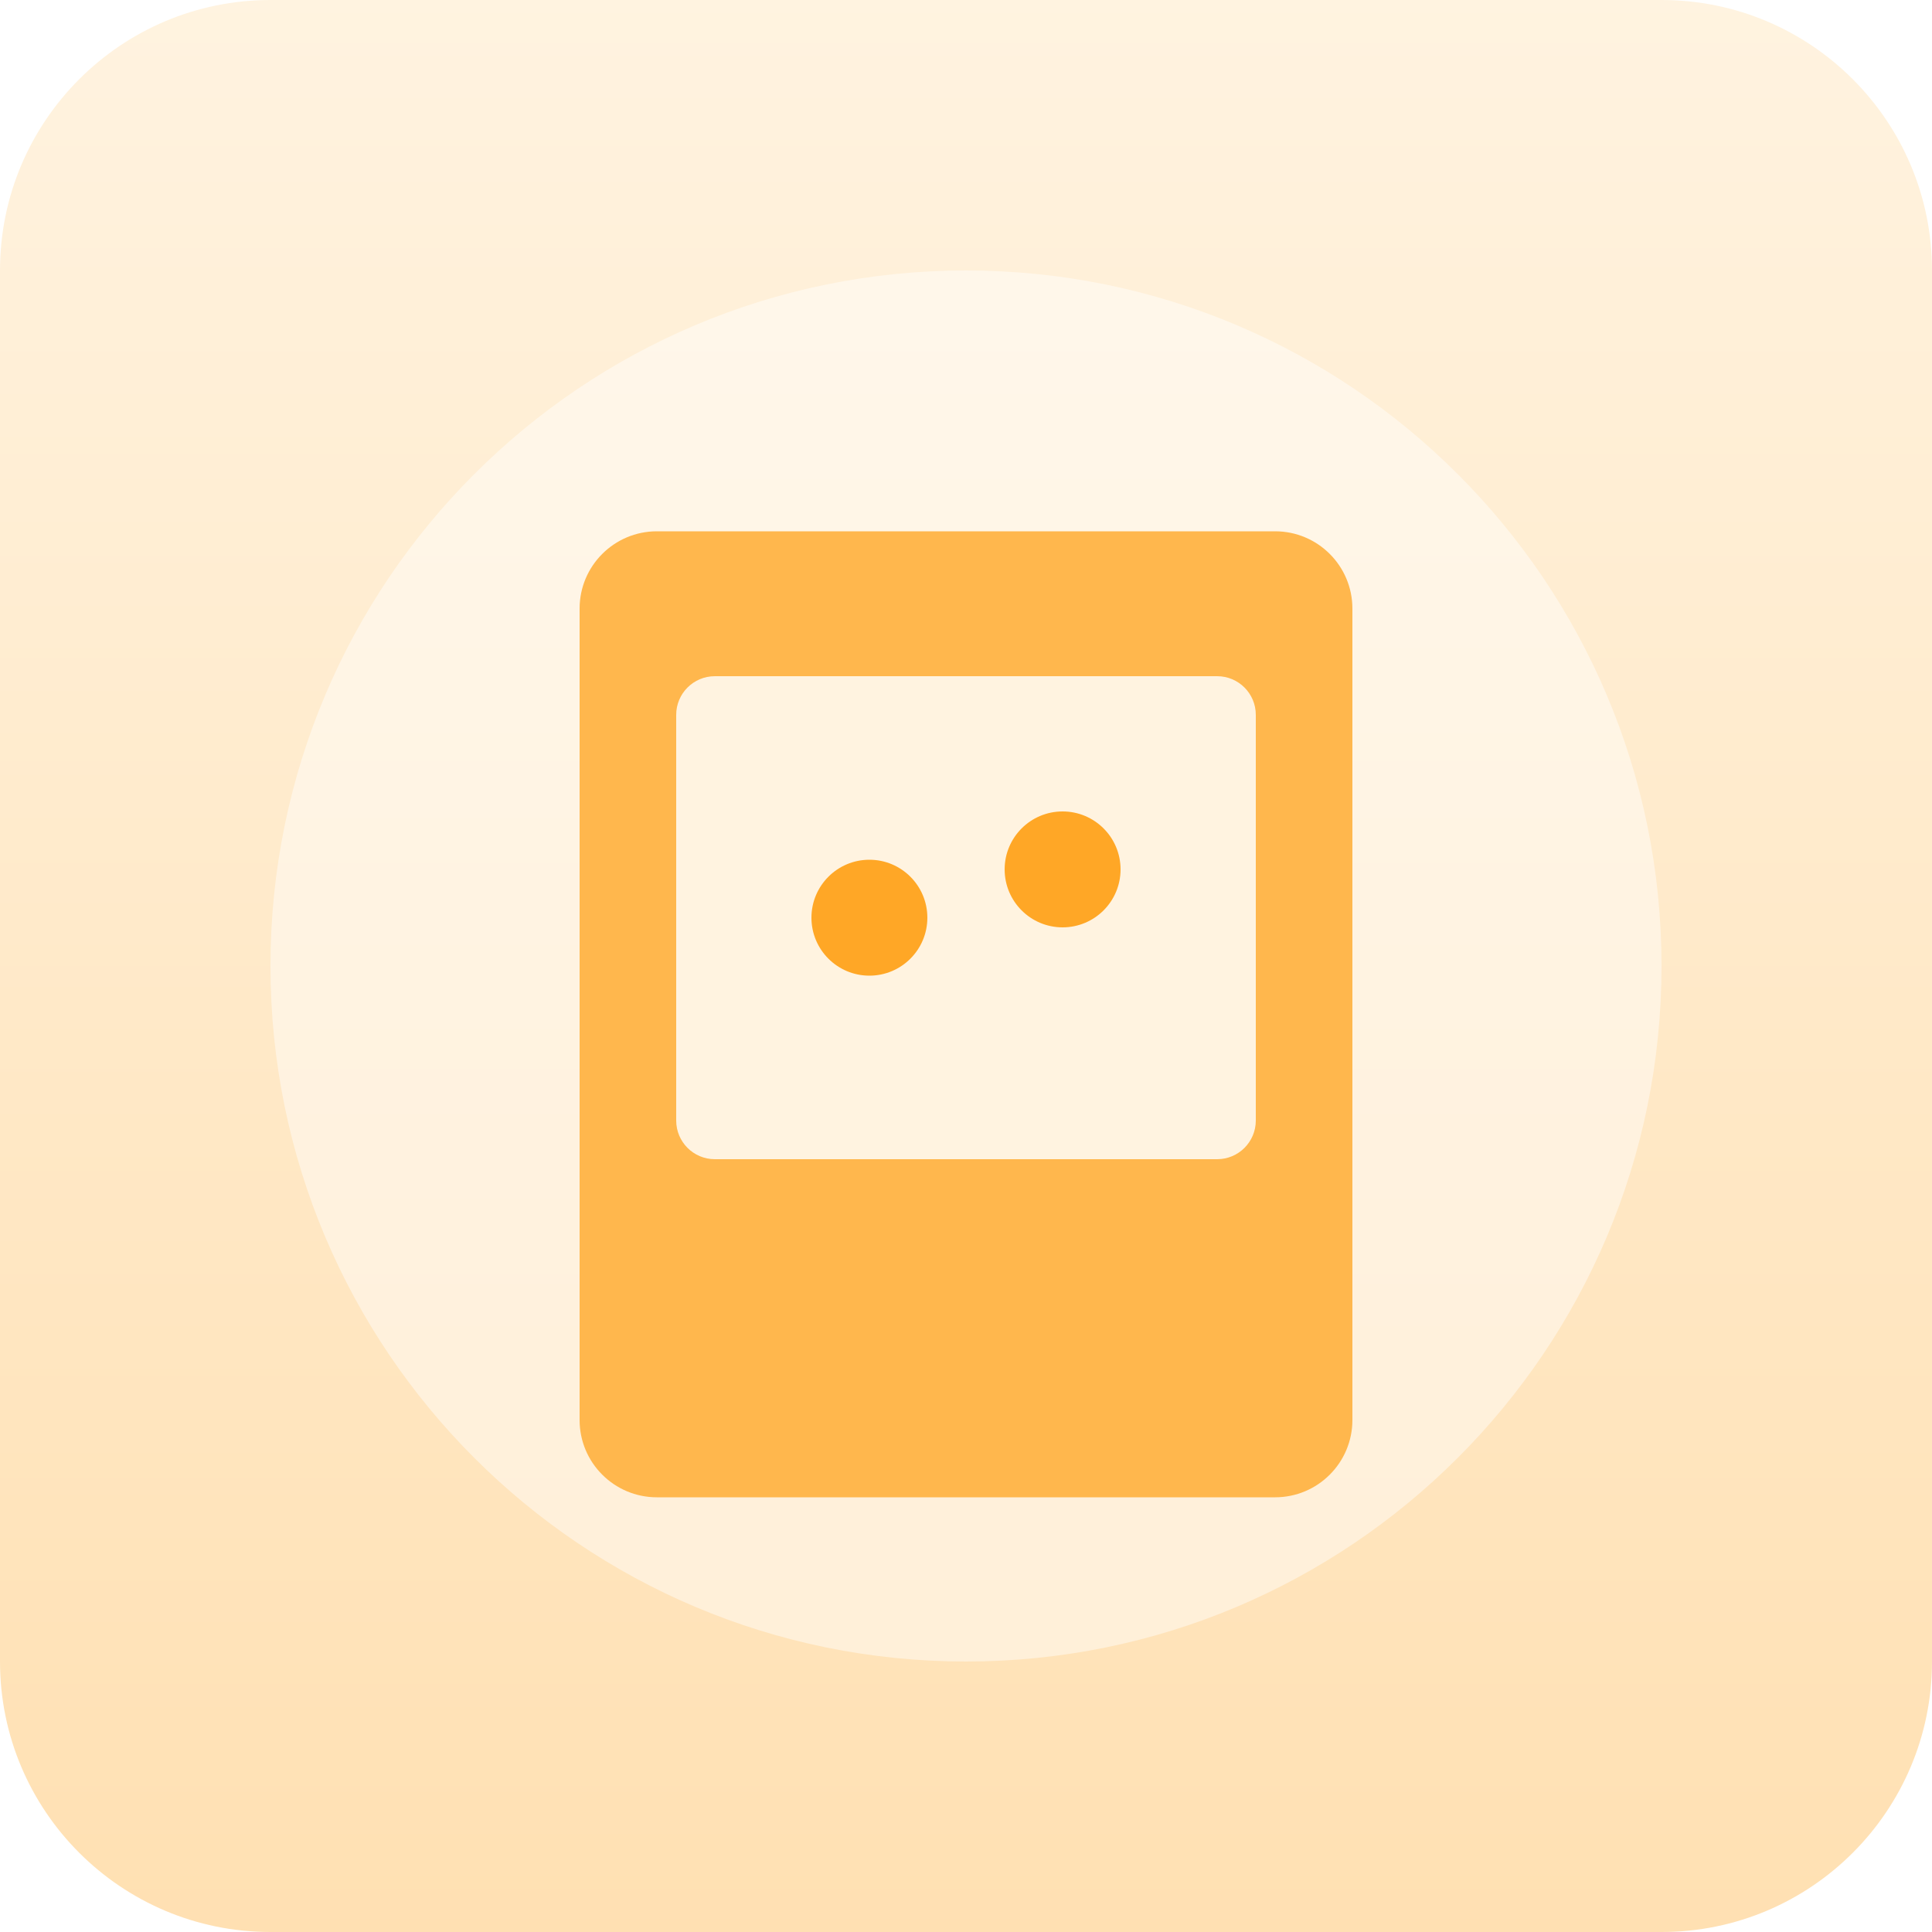
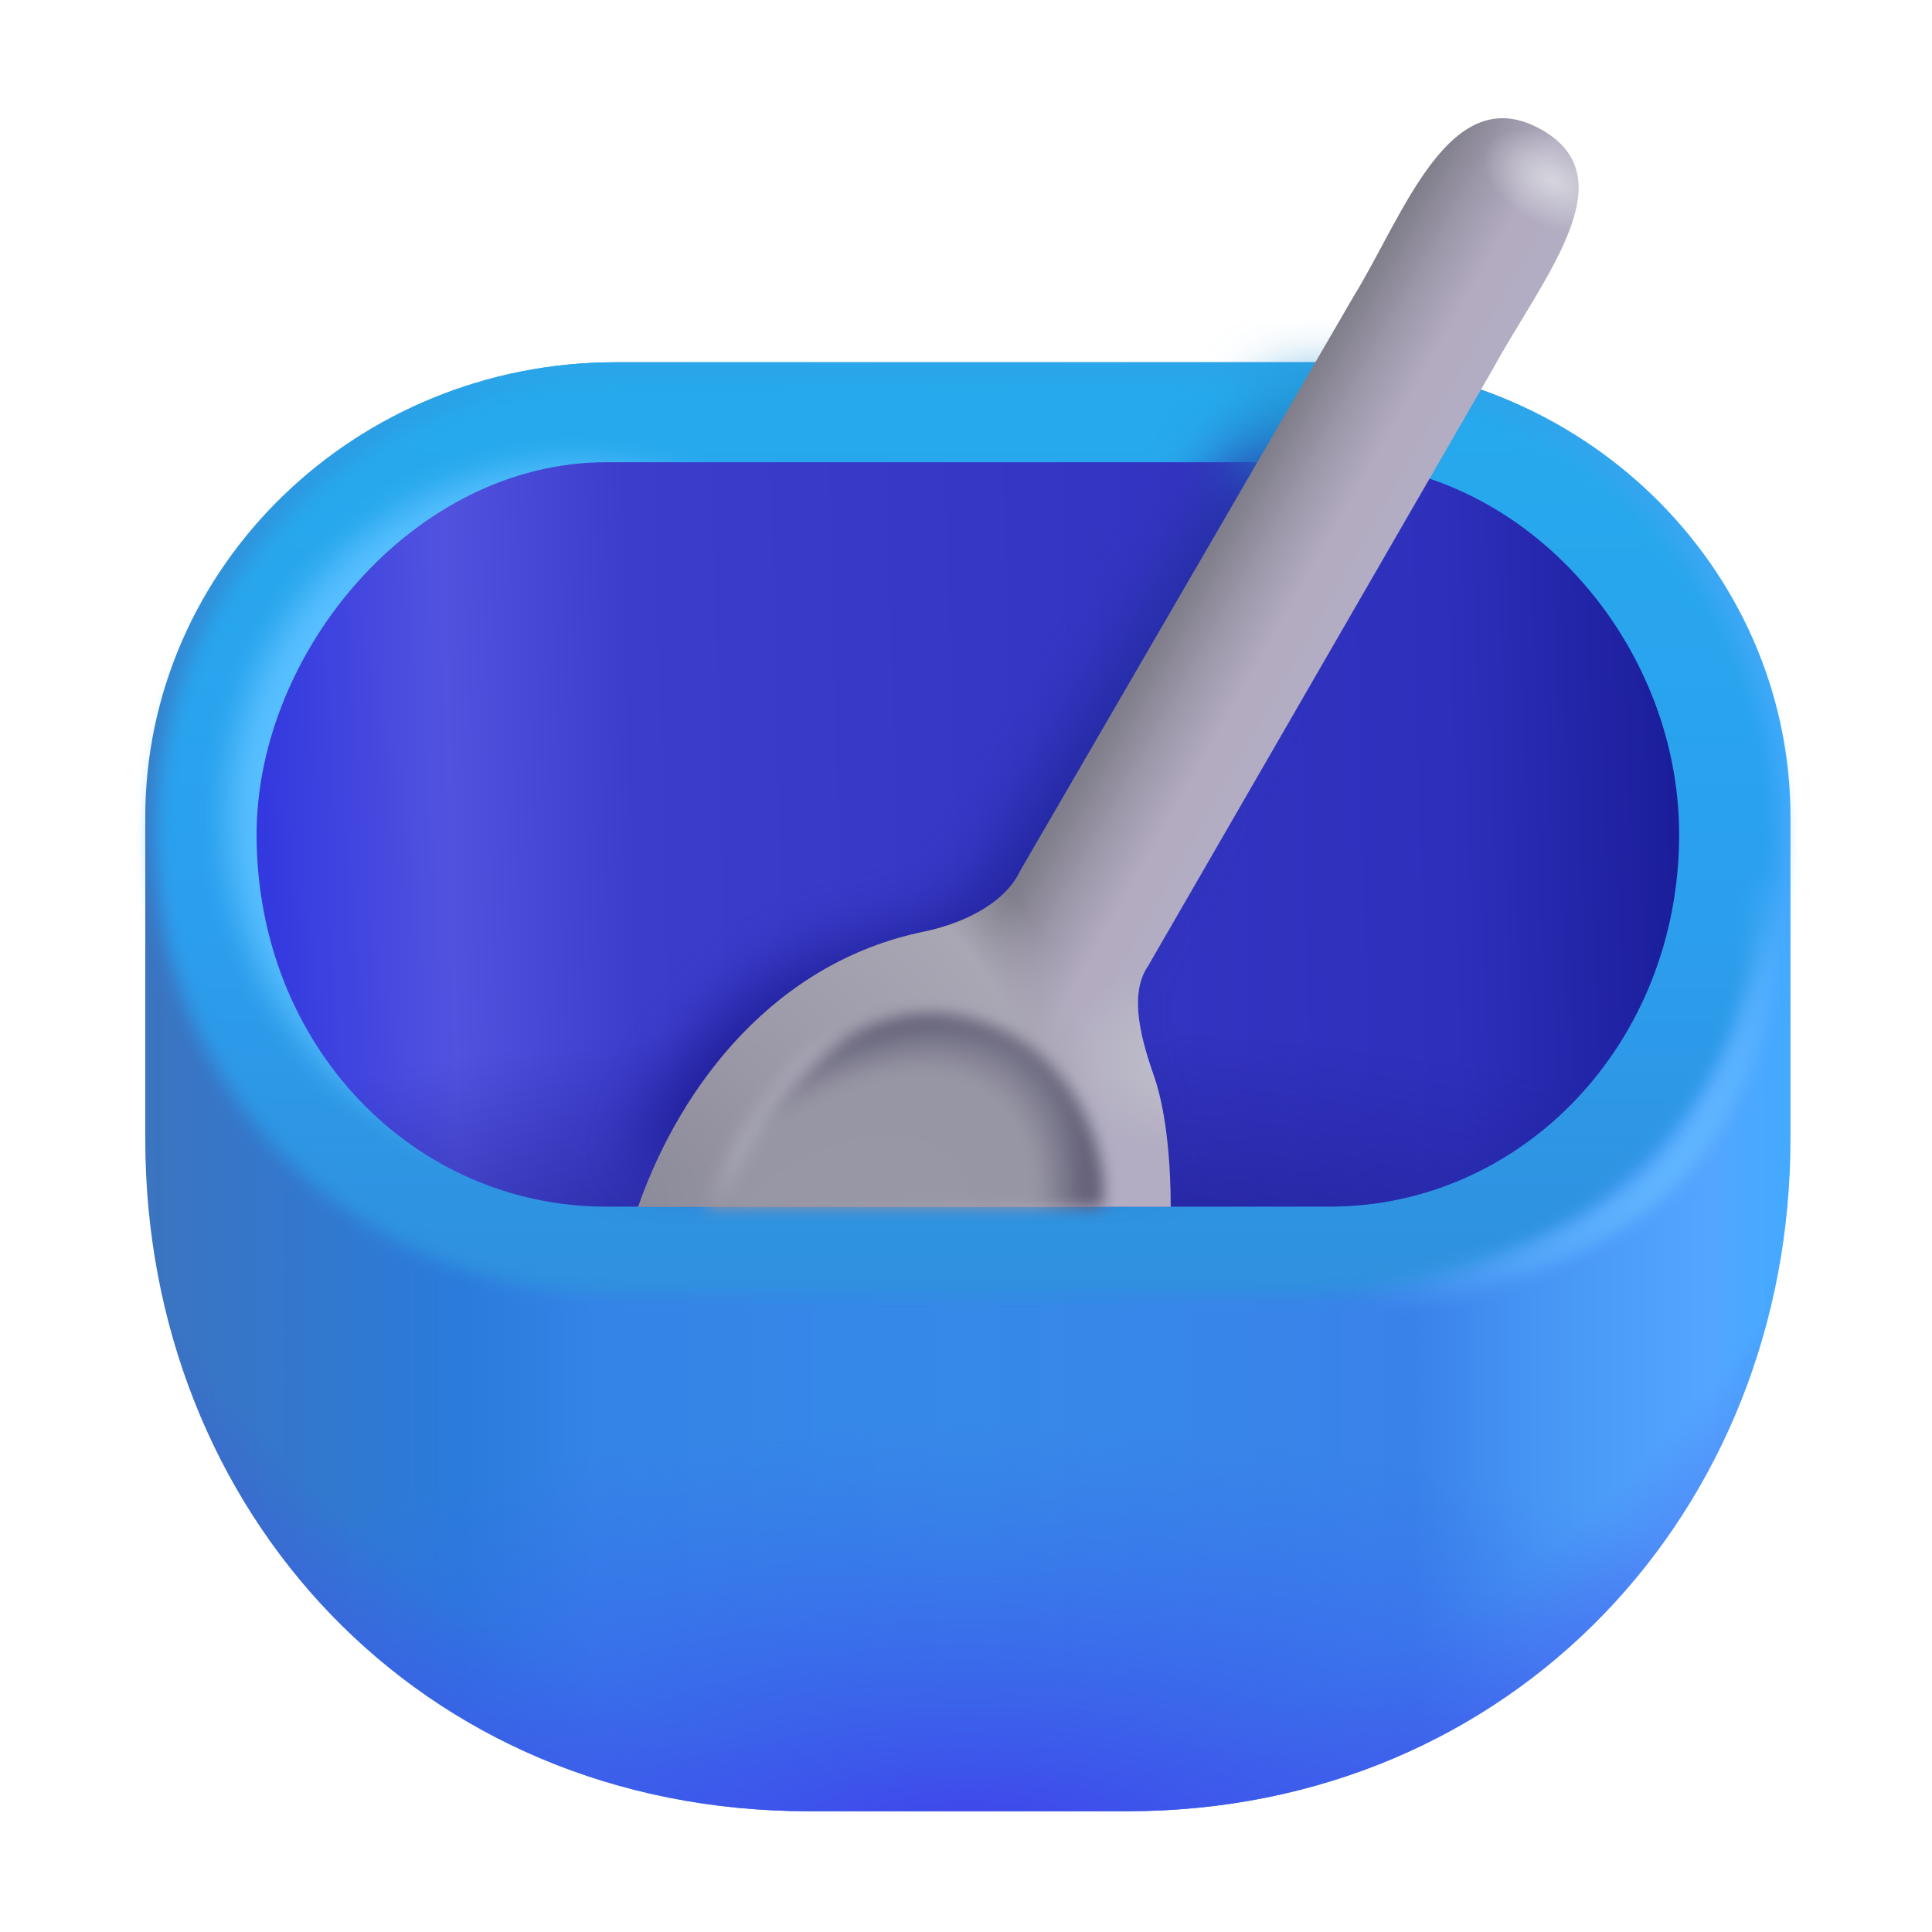
- <svg xmlns="http://www.w3.org/2000/svg" viewBox="0 0 200 200" role="img">
+ <svg xmlns="http://www.w3.org/2000/svg" width="32" height="32" viewBox="0 0 32 32" fill="none">
+   <path fill-rule="evenodd" clip-rule="evenodd" d="M10.2 6H21.863C26.174 6 29.656 9.382 29.656 13.546C29.656 13.584 29.656 13.623 29.655 13.661H29.656V18.867C29.656 25.018 25.062 30 18.664 30H13.399C6.938 30 2.406 25.018 2.406 18.867V13.661H2.407C2.407 13.623 2.406 13.584 2.406 13.546C2.406 9.382 5.899 6 10.2 6Z" fill="url(#paint0_linear_18_32561)" />
+   <path fill-rule="evenodd" clip-rule="evenodd" d="M10.2 6H21.863C26.174 6 29.656 9.382 29.656 13.546C29.656 13.584 29.656 13.623 29.655 13.661H29.656V18.867C29.656 25.018 25.062 30 18.664 30H13.399C6.938 30 2.406 25.018 2.406 18.867V13.661H2.407C2.407 13.623 2.406 13.584 2.406 13.546C2.406 9.382 5.899 6 10.2 6Z" fill="url(#paint1_radial_18_32561)" />
+   <path fill-rule="evenodd" clip-rule="evenodd" d="M10.2 6H21.863C26.174 6 29.656 9.382 29.656 13.546C29.656 13.584 29.656 13.623 29.655 13.661H29.656V18.867C29.656 25.018 25.062 30 18.664 30H13.399C6.938 30 2.406 25.018 2.406 18.867V13.661H2.407C2.407 13.623 2.406 13.584 2.406 13.546C2.406 9.382 5.899 6 10.2 6Z" fill="url(#paint2_linear_18_32561)" />
+   <path fill-rule="evenodd" clip-rule="evenodd" d="M10.2 6H21.863C26.174 6 29.656 9.382 29.656 13.546C29.656 13.584 29.656 13.623 29.655 13.661H29.656V18.867C29.656 25.018 25.062 30 18.664 30H13.399C6.938 30 2.406 25.018 2.406 18.867V13.661H2.407C2.407 13.623 2.406 13.584 2.406 13.546C2.406 9.382 5.899 6 10.2 6Z" fill="url(#paint3_radial_18_32561)" />
+   <g filter="url(#filter0_f_18_32561)">
+     <path d="M21.863 6.312H10.2C5.899 6.312 2.562 9.702 2.562 13.875C2.562 18.048 5.899 21.438 10.2 21.438H21.863C26.163 21.438 29.469 18.048 29.469 13.875C29.469 9.702 26.174 6.312 21.863 6.312Z" fill="url(#paint4_linear_18_32561)" />
+     <path d="M21.863 6.312H10.2C5.899 6.312 2.562 9.702 2.562 13.875C2.562 18.048 5.899 21.438 10.2 21.438H21.863C26.163 21.438 29.469 18.048 29.469 13.875C29.469 9.702 26.174 6.312 21.863 6.312Z" fill="url(#paint5_radial_18_32561)" />
+   </g>
+   <path d="M22.022 7.656C25.212 7.656 27.812 10.609 27.812 13.821C27.812 17.281 25.212 19.985 22.022 19.985H10.041C6.85 19.985 4.25 17.328 4.25 13.821C4.25 10.812 6.85 7.656 10.041 7.656H22.022Z" fill="url(#paint6_linear_18_32561)" />
+   <path d="M22.022 7.656C25.212 7.656 27.812 10.609 27.812 13.821C27.812 17.281 25.212 19.985 22.022 19.985H10.041C6.85 19.985 4.25 17.328 4.25 13.821C4.25 10.812 6.85 7.656 10.041 7.656H22.022Z" fill="url(#paint7_radial_18_32561)" />
+   <g filter="url(#filter1_f_18_32561)">
+     <path d="M18.555 17.859C18.355 17.289 18.105 16.49 18.445 16L23.275 6.328L21.13 6.328L16.328 14.422C16.058 14.992 15.333 15.309 14.72 15.435C12.289 15.938 11.281 17.199 10.562 19.25L18.82 19.25C18.82 18.62 18.766 18.494 18.555 17.859Z" fill="url(#paint8_linear_18_32561)" />
+     <path d="M18.555 17.859C18.355 17.289 18.105 16.49 18.445 16L23.275 6.328L21.13 6.328L16.328 14.422C16.058 14.992 15.333 15.309 14.72 15.435C12.289 15.938 11.281 17.199 10.562 19.25L18.82 19.25C18.82 18.62 18.766 18.494 18.555 17.859Z" fill="url(#paint9_radial_18_32561)" />
+     <path d="M18.555 17.859C18.355 17.289 18.105 16.49 18.445 16L23.275 6.328L21.13 6.328L16.328 14.422C16.058 14.992 15.333 15.309 14.72 15.435C12.289 15.938 11.281 17.199 10.562 19.25L18.82 19.25C18.82 18.62 18.766 18.494 18.555 17.859Z" fill="url(#paint10_radial_18_32561)" />
+     <path d="M18.555 17.859C18.355 17.289 18.105 16.49 18.445 16L23.275 6.328L21.13 6.328L16.328 14.422C16.058 14.992 15.333 15.309 14.72 15.435C12.289 15.938 11.281 17.199 10.562 19.25L18.82 19.25C18.82 18.62 18.766 18.494 18.555 17.859Z" fill="url(#paint11_linear_18_32561)" />
+   </g>
+   <path d="M19.125 17.859C18.925 17.289 18.676 16.49 19.016 16L24.719 6.125C25.547 4.609 26.953 2.969 25.547 2.156C24.015 1.271 23.25 3.562 22.422 4.906L16.898 14.422C16.628 14.992 15.903 15.309 15.29 15.435C12.859 15.938 11.289 17.938 10.57 19.989L19.391 19.989C19.391 19.359 19.336 18.494 19.125 17.859Z" fill="url(#paint12_linear_18_32561)" />
+   <path d="M19.125 17.859C18.925 17.289 18.676 16.49 19.016 16L24.719 6.125C25.547 4.609 26.953 2.969 25.547 2.156C24.015 1.271 23.25 3.562 22.422 4.906L16.898 14.422C16.628 14.992 15.903 15.309 15.29 15.435C12.859 15.938 11.289 17.938 10.57 19.989L19.391 19.989C19.391 19.359 19.336 18.494 19.125 17.859Z" fill="url(#paint13_radial_18_32561)" />
+   <path d="M19.125 17.859C18.925 17.289 18.676 16.49 19.016 16L24.719 6.125C25.547 4.609 26.953 2.969 25.547 2.156C24.015 1.271 23.25 3.562 22.422 4.906L16.898 14.422C16.628 14.992 15.903 15.309 15.29 15.435C12.859 15.938 11.289 17.938 10.57 19.989L19.391 19.989C19.391 19.359 19.336 18.494 19.125 17.859Z" fill="url(#paint14_radial_18_32561)" />
+   <path d="M19.125 17.859C18.925 17.289 18.676 16.49 19.016 16L24.719 6.125C25.547 4.609 26.953 2.969 25.547 2.156C24.015 1.271 23.25 3.562 22.422 4.906L16.898 14.422C16.628 14.992 15.903 15.309 15.29 15.435C12.859 15.938 11.289 17.938 10.57 19.989L19.391 19.989C19.391 19.359 19.336 18.494 19.125 17.859Z" fill="url(#paint15_radial_18_32561)" />
+   <g filter="url(#filter2_f_18_32561)">
+     <path d="M16.719 17.125C14.355 15.92 12.695 18.172 11.656 20H18.266C18.399 19.04 17.743 17.647 16.719 17.125Z" fill="url(#paint16_radial_18_32561)" />
+   </g>
+   <g filter="url(#filter3_f_18_32561)">
+     <path d="M29.25 14.781C29.25 15.656 29.193 17.603 27.781 19.25C26.281 21 23 21.562 21.531 21.562" stroke="url(#paint17_radial_18_32561)" stroke-width="0.5" stroke-linecap="round" />
+   </g>
+   <g filter="url(#filter4_f_18_32561)">
+     <path d="M11.766 20.25C12.016 19.359 12.75 17.719 14.391 16.859" stroke="url(#paint18_radial_18_32561)" stroke-width="0.25" stroke-linecap="round" />
+   </g>
  <defs>
-     <linearGradient id="bg" x1="0" y1="0" x2="0" y2="1">
-       <stop offset="0%" stop-color="#FFF3E0" />
-       <stop offset="100%" stop-color="#FFE0B2" />
+     <filter id="filter0_f_18_32561" x="2.263" y="6.013" width="27.506" height="15.725" filterUnits="userSpaceOnUse" color-interpolation-filters="sRGB">
+       <feFlood flood-opacity="0" result="BackgroundImageFix" />
+       <feBlend mode="normal" in="SourceGraphic" in2="BackgroundImageFix" result="shape" />
+       <feGaussianBlur stdDeviation="0.15" result="effect1_foregroundBlur_18_32561" />
+     </filter>
+     <filter id="filter1_f_18_32561" x="9.562" y="5.328" width="14.713" height="14.922" filterUnits="userSpaceOnUse" color-interpolation-filters="sRGB">
+       <feFlood flood-opacity="0" result="BackgroundImageFix" />
+       <feBlend mode="normal" in="SourceGraphic" in2="BackgroundImageFix" result="shape" />
+       <feGaussianBlur stdDeviation="0.5" result="effect1_foregroundBlur_18_32561" />
+     </filter>
+     <filter id="filter2_f_18_32561" x="11.406" y="16.536" width="7.126" height="3.714" filterUnits="userSpaceOnUse" color-interpolation-filters="sRGB">
+       <feFlood flood-opacity="0" result="BackgroundImageFix" />
+       <feBlend mode="normal" in="SourceGraphic" in2="BackgroundImageFix" result="shape" />
+       <feGaussianBlur stdDeviation="0.125" result="effect1_foregroundBlur_18_32561" />
+     </filter>
+     <filter id="filter3_f_18_32561" x="21.031" y="14.281" width="8.719" height="7.781" filterUnits="userSpaceOnUse" color-interpolation-filters="sRGB">
+       <feFlood flood-opacity="0" result="BackgroundImageFix" />
+       <feBlend mode="normal" in="SourceGraphic" in2="BackgroundImageFix" result="shape" />
+       <feGaussianBlur stdDeviation="0.125" result="effect1_foregroundBlur_18_32561" />
+     </filter>
+     <filter id="filter4_f_18_32561" x="11.391" y="16.484" width="3.375" height="4.141" filterUnits="userSpaceOnUse" color-interpolation-filters="sRGB">
+       <feFlood flood-opacity="0" result="BackgroundImageFix" />
+       <feBlend mode="normal" in="SourceGraphic" in2="BackgroundImageFix" result="shape" />
+       <feGaussianBlur stdDeviation="0.125" result="effect1_foregroundBlur_18_32561" />
+     </filter>
+     <linearGradient id="paint0_linear_18_32561" x1="2.406" y1="18" x2="29.656" y2="18" gradientUnits="userSpaceOnUse">
+       <stop stop-color="#3B74C0" />
+       <stop offset="0.192" stop-color="#2A7BDB" />
+       <stop offset="0.274" stop-color="#3483E7" />
+       <stop offset="0.499" stop-color="#3689E8" />
+       <stop offset="0.772" stop-color="#3982EA" />
+       <stop offset="0.845" stop-color="#4695F4" />
+       <stop offset="0.953" stop-color="#53A6FF" />
+       <stop offset="1" stop-color="#43A9FF" />
    </linearGradient>
+     <radialGradient id="paint1_radial_18_32561" cx="0" cy="0" r="1" gradientUnits="userSpaceOnUse" gradientTransform="translate(16.0313 8.38185) rotate(90) scale(29.9932 24.882)">
+       <stop offset="0.696" stop-color="#4A45E9" stop-opacity="0" />
+       <stop offset="0.892" stop-color="#4D45E9" />
+     </radialGradient>
+     <linearGradient id="paint2_linear_18_32561" x1="13.125" y1="5.438" x2="13.125" y2="14.25" gradientUnits="userSpaceOnUse">
+       <stop stop-color="#29A8EA" />
+       <stop offset="1" stop-color="#28A8EA" stop-opacity="0" />
+     </linearGradient>
+     <radialGradient id="paint3_radial_18_32561" cx="0" cy="0" r="1" gradientUnits="userSpaceOnUse" gradientTransform="translate(16.0312 30.4375) rotate(90) scale(6.8125 16.8437)">
+       <stop stop-color="#3F43EA" />
+       <stop offset="1" stop-color="#3B69F0" stop-opacity="0" />
+     </radialGradient>
+     <linearGradient id="paint4_linear_18_32561" x1="18.205" y1="6.312" x2="18.205" y2="21.438" gradientUnits="userSpaceOnUse">
+       <stop stop-color="#26AAED" />
+       <stop offset="0.57" stop-color="#2B9FEE" />
+       <stop offset="1" stop-color="#2F90DE" />
+     </linearGradient>
+     <radialGradient id="paint5_radial_18_32561" cx="0" cy="0" r="1" gradientUnits="userSpaceOnUse" gradientTransform="translate(9.4375 13.4375) rotate(107.969) scale(7.29324 7.09962)">
+       <stop offset="0.738" stop-color="#57BFFF" />
+       <stop offset="0.833" stop-color="#5DC3FF" stop-opacity="0" />
+     </radialGradient>
+     <linearGradient id="paint6_linear_18_32561" x1="3.938" y1="14.438" x2="28.125" y2="13.821" gradientUnits="userSpaceOnUse">
+       <stop stop-color="#2F35DF" />
+       <stop offset="0.146" stop-color="#5153DF" />
+       <stop offset="0.272" stop-color="#3C3DCB" />
+       <stop offset="0.83" stop-color="#2E30BC" />
+       <stop offset="1" stop-color="#191C97" />
+     </linearGradient>
+     <radialGradient id="paint7_radial_18_32561" cx="0" cy="0" r="1" gradientUnits="userSpaceOnUse" gradientTransform="translate(16.0313 23) rotate(90) scale(6.125 18.6106)">
+       <stop offset="0.173" stop-color="#1F2090" />
+       <stop offset="1" stop-color="#202096" stop-opacity="0" />
+     </radialGradient>
+     <linearGradient id="paint8_linear_18_32561" x1="19.742" y1="8.094" x2="22.43" y2="9.625" gradientUnits="userSpaceOnUse">
+       <stop offset="0.085" stop-color="#807E8A" />
+       <stop offset="0.368" stop-color="#9E98AB" />
+       <stop offset="0.618" stop-color="#B3ACC1" />
+       <stop offset="0.941" stop-color="#B2ADC2" />
+     </linearGradient>
+     <radialGradient id="paint9_radial_18_32561" cx="0" cy="0" r="1" gradientUnits="userSpaceOnUse" gradientTransform="translate(25.1484 3) rotate(117.646) scale(0.74083 1.22988)">
+       <stop stop-color="#D6D6DD" />
+       <stop offset="1" stop-color="#D7D5DF" stop-opacity="0" />
+     </radialGradient>
+     <radialGradient id="paint10_radial_18_32561" cx="0" cy="0" r="1" gradientUnits="userSpaceOnUse" gradientTransform="translate(9.67969 19.9889) rotate(-27.8412) scale(8.34044 7.20434)">
+       <stop stop-color="#8A8A99" />
+       <stop offset="0.353" stop-color="#9996A5" />
+       <stop offset="0.862" stop-color="#AAA7B5" />
+       <stop offset="1" stop-color="#A9A5B3" stop-opacity="0" />
+     </radialGradient>
+     <linearGradient id="paint11_linear_18_32561" x1="20.806" y1="6.149" x2="16.637" y2="19.989" gradientUnits="userSpaceOnUse">
+       <stop offset="0.062" stop-color="#2290D0" />
+       <stop offset="0.135" stop-color="#2731A9" />
+       <stop offset="1" stop-color="#1F1E9B" />
+     </linearGradient>
+     <linearGradient id="paint12_linear_18_32561" x1="20.312" y1="8.094" x2="23" y2="9.625" gradientUnits="userSpaceOnUse">
+       <stop offset="0.085" stop-color="#807E8A" />
+       <stop offset="0.368" stop-color="#9E98AB" />
+       <stop offset="0.618" stop-color="#B3ACC1" />
+       <stop offset="0.941" stop-color="#B2ADC2" />
+     </linearGradient>
+     <radialGradient id="paint13_radial_18_32561" cx="0" cy="0" r="1" gradientUnits="userSpaceOnUse" gradientTransform="translate(25.7187 3) rotate(117.646) scale(0.74083 1.22988)">
+       <stop stop-color="#D6D6DD" />
+       <stop offset="1" stop-color="#D7D5DF" stop-opacity="0" />
+     </radialGradient>
+     <radialGradient id="paint14_radial_18_32561" cx="0" cy="0" r="1" gradientUnits="userSpaceOnUse" gradientTransform="translate(10.25 19.9889) rotate(-27.8412) scale(8.34044 7.20434)">
+       <stop stop-color="#8A8A99" />
+       <stop offset="0.353" stop-color="#9996A5" />
+       <stop offset="0.862" stop-color="#AAA7B5" />
+       <stop offset="1" stop-color="#A9A5B3" stop-opacity="0" />
+     </radialGradient>
+     <radialGradient id="paint15_radial_18_32561" cx="0" cy="0" r="1" gradientUnits="userSpaceOnUse" gradientTransform="translate(19.4375 17.5313) rotate(90) scale(1.53125 1.83149)">
+       <stop stop-color="#BFBFCA" />
+       <stop offset="1" stop-color="#C0BEC9" stop-opacity="0" />
+     </radialGradient>
+     <radialGradient id="paint16_radial_18_32561" cx="0" cy="0" r="1" gradientUnits="userSpaceOnUse" gradientTransform="translate(13.1562 22.0625) rotate(-49.1518) scale(6.97569 3.88336)">
+       <stop stop-color="#9998A6" />
+       <stop offset="0.74" stop-color="#9796A4" />
+       <stop offset="0.887" stop-color="#646179" />
+     </radialGradient>
+     <radialGradient id="paint17_radial_18_32561" cx="0" cy="0" r="1" gradientUnits="userSpaceOnUse" gradientTransform="translate(28.3125 19.625) rotate(-120.753) scale(5.52725 6.12299)">
+       <stop stop-color="#62B8FF" />
+       <stop offset="1" stop-color="#5FB7FF" stop-opacity="0" />
+     </radialGradient>
+     <radialGradient id="paint18_radial_18_32561" cx="0" cy="0" r="1" gradientUnits="userSpaceOnUse" gradientTransform="translate(12.2656 18.1094) rotate(74.8355) scale(1.73219 2.1186)">
+       <stop stop-color="#9E9EAC" />
+       <stop offset="1" stop-color="#CFCEDC" stop-opacity="0" />
+     </radialGradient>
  </defs>
-   <rect width="200" height="200" rx="28" fill="url(#bg)" />
-   <circle cx="100" cy="100" r="72" fill="rgba(255,255,255,0.45)" />
-   <rect x="60" y="55" width="80" height="100" rx="8" fill="#FFB74D" />
-   <rect x="70" y="70" width="60" height="50" rx="4" fill="#FFF3E0" />
-   <circle cx="90" cy="95" r="6" fill="#FFA726" />
-   <circle cx="110" cy="90" r="6" fill="#FFA726" />
</svg>
